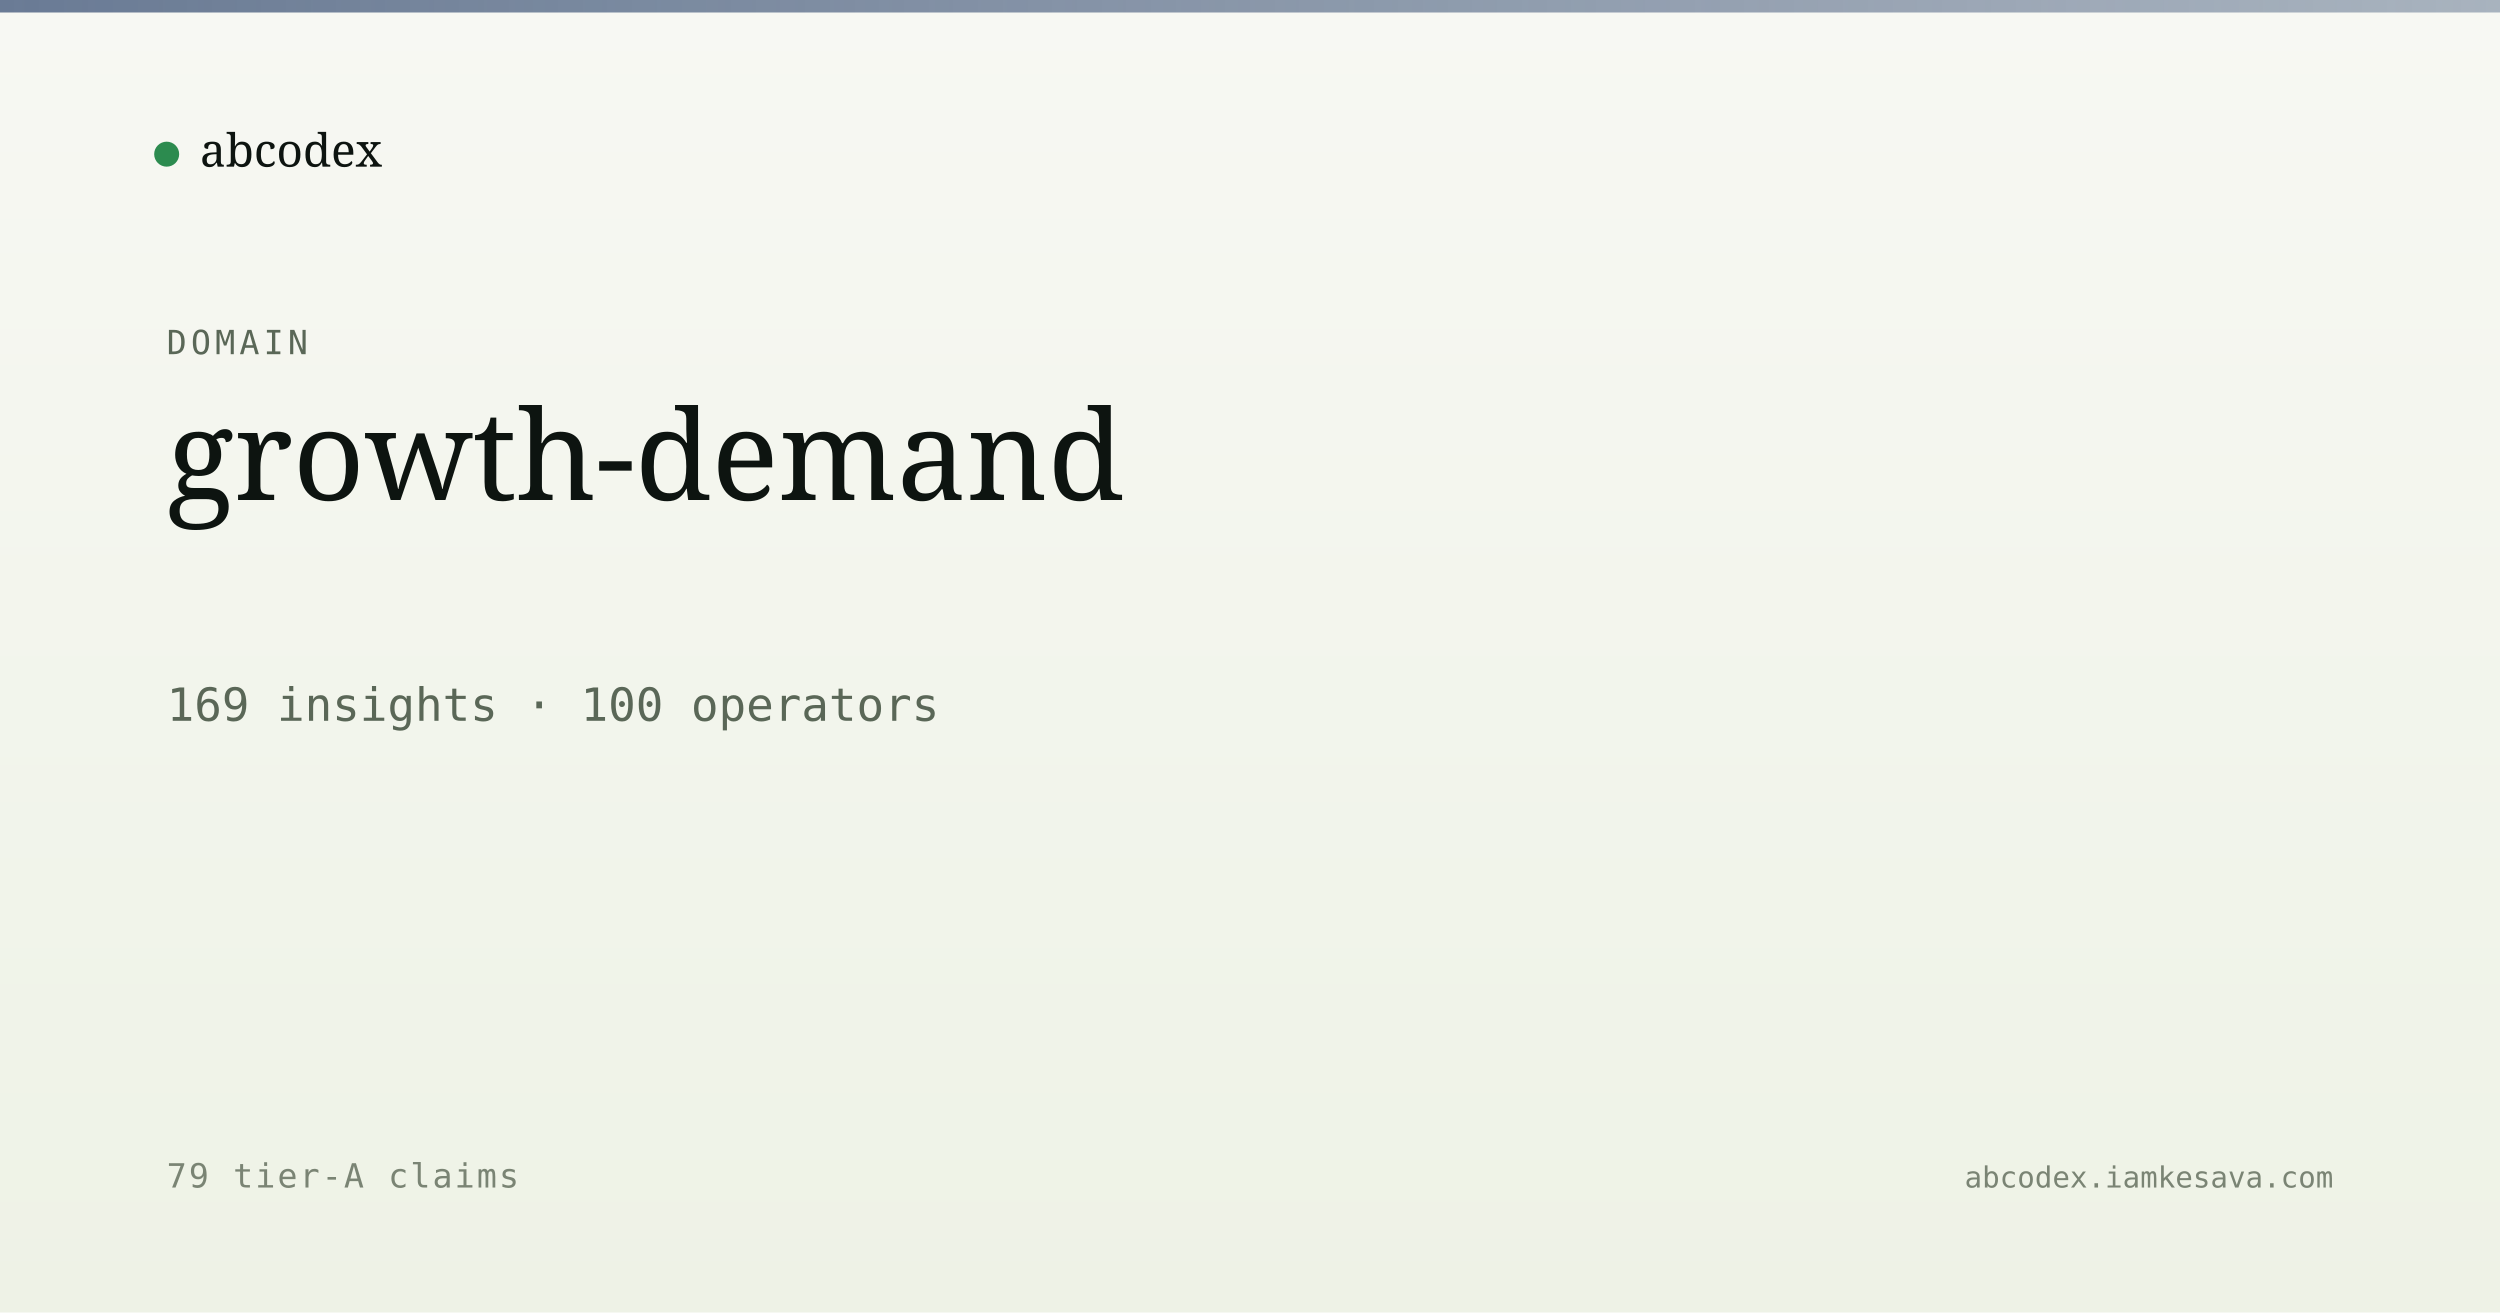
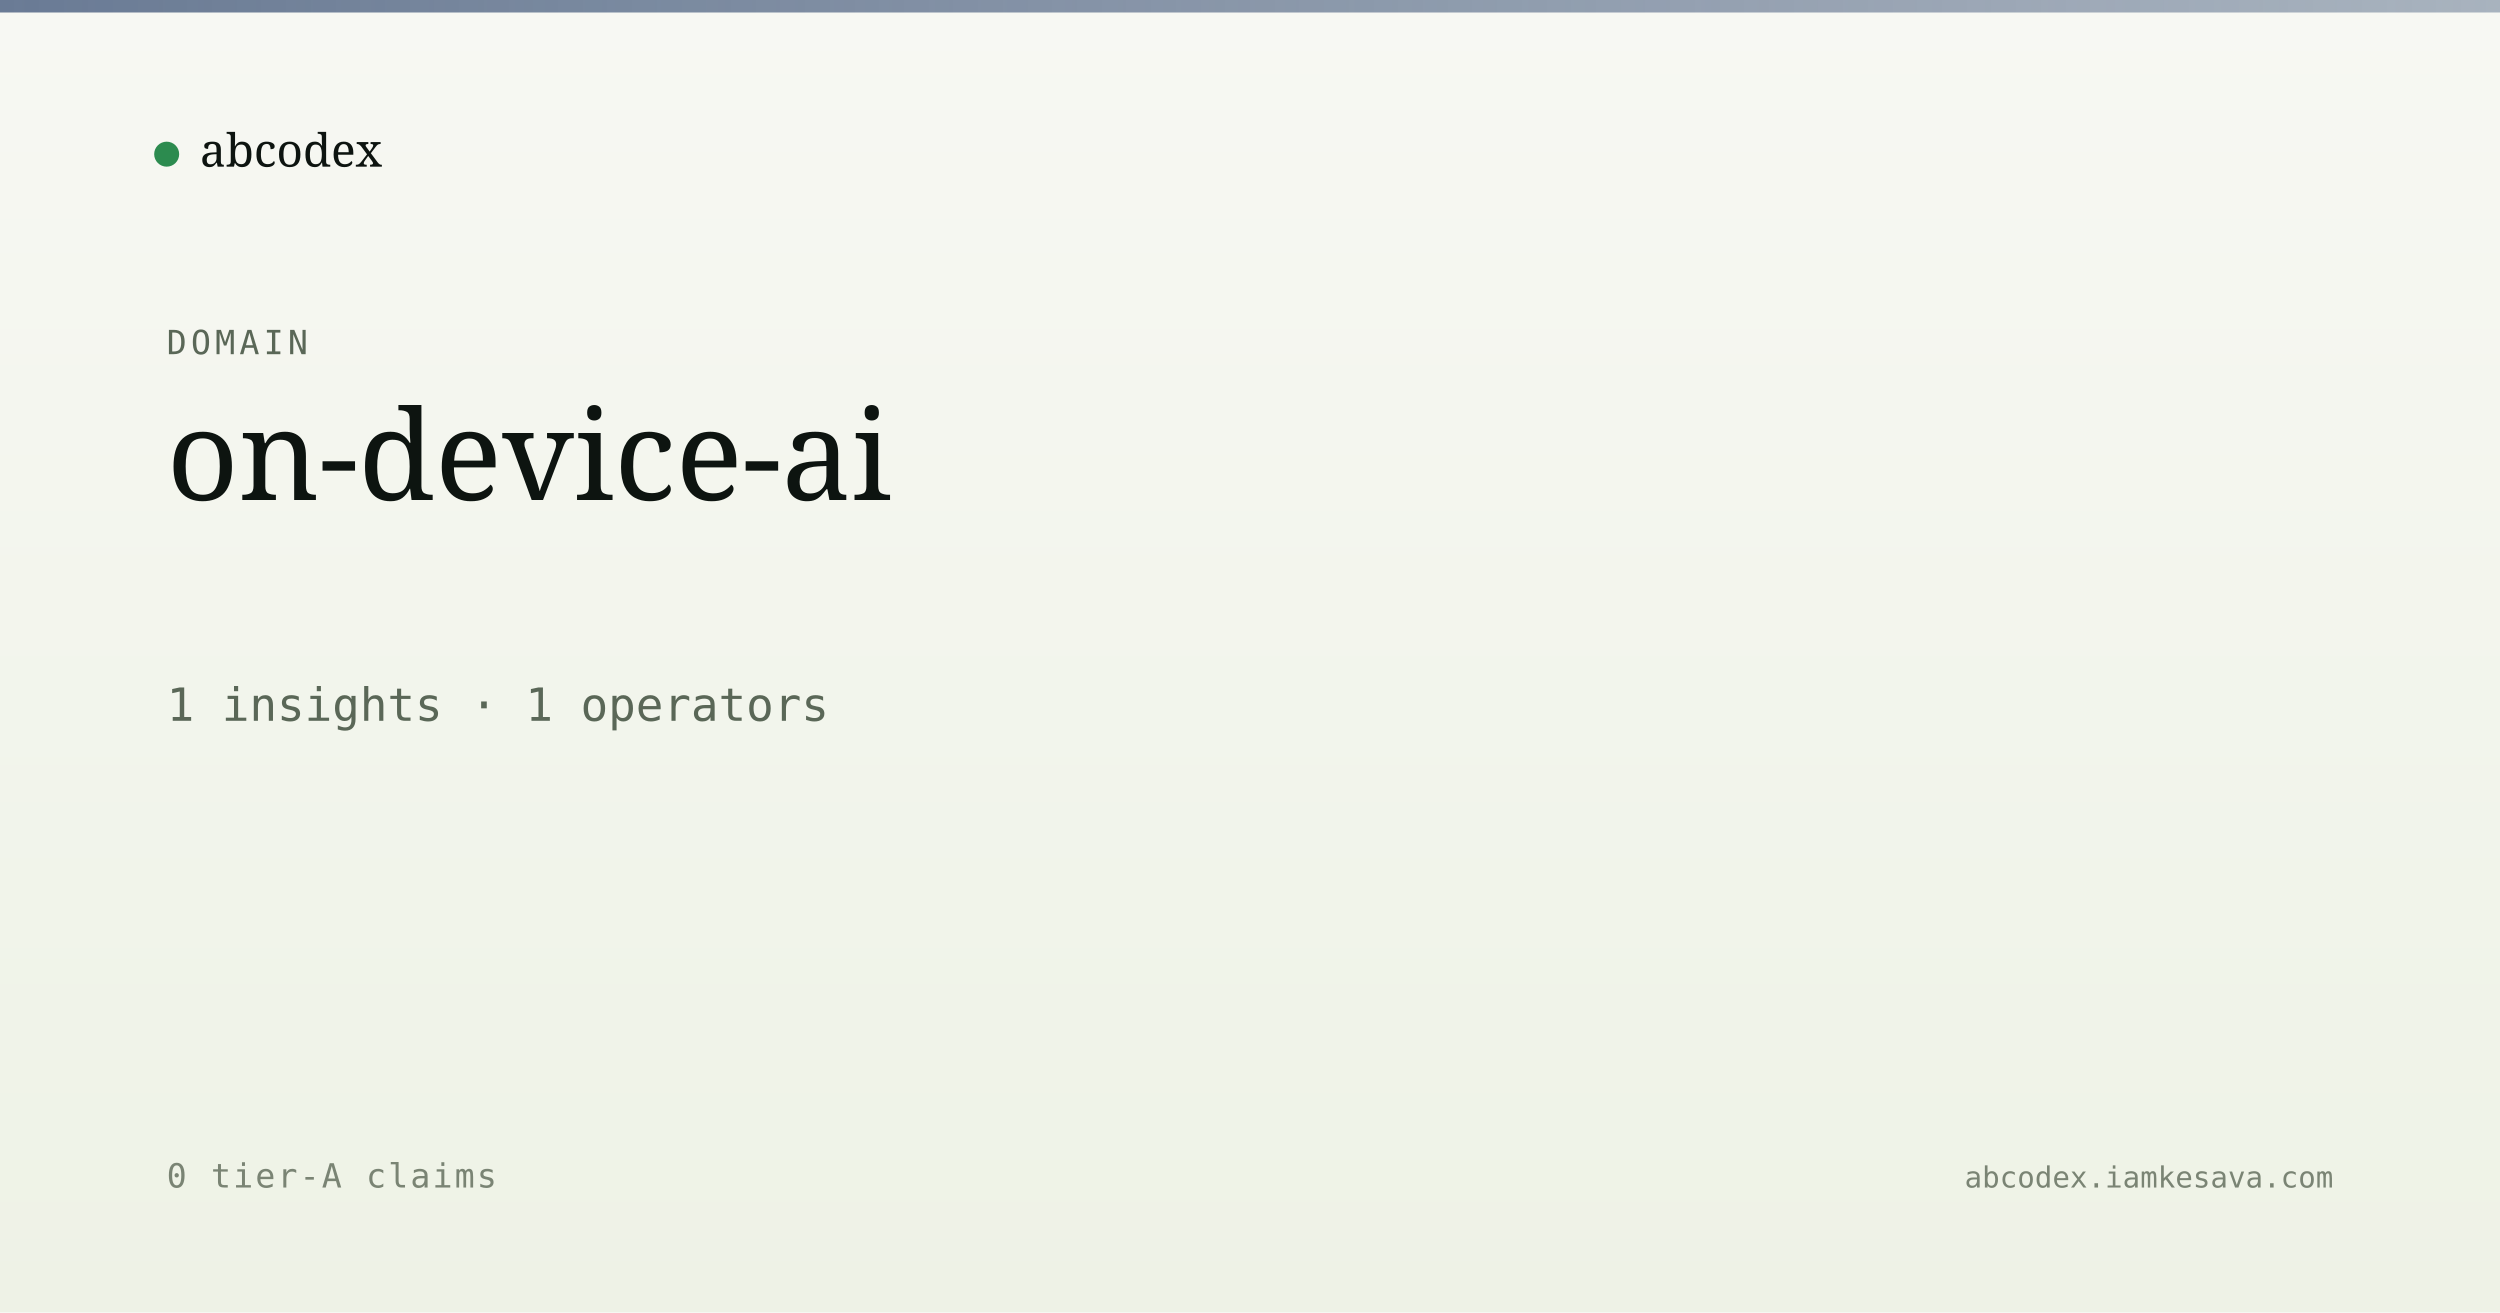
<svg xmlns="http://www.w3.org/2000/svg" viewBox="0 0 1200 630" width="1200" height="630">
  <defs>
    <linearGradient id="bg" x1="0" y1="0" x2="0" y2="1">
      <stop offset="0" stop-color="#f7f8f3" />
      <stop offset="1" stop-color="#eef2e6" />
    </linearGradient>
    <linearGradient id="band" x1="0" y1="0" x2="1" y2="0">
      <stop offset="0" stop-color="#5a6d8a" stop-opacity="0.9" />
      <stop offset="1" stop-color="#5a6d8a" stop-opacity="0.5" />
    </linearGradient>
  </defs>
  <rect width="1200" height="630" fill="url(#bg)" />
  <rect x="0" y="0" width="1200" height="6" fill="url(#band)" />
  <g transform="translate(80, 60)">
    <circle cx="0" cy="14" r="6" fill="#2c8b4f" />
    <text x="16" y="20" font-family="Newsreader, serif" font-size="22" fill="#0d1410">abcodex</text>
  </g>
  <text x="80" y="170" font-family="JetBrains Mono, monospace" font-size="16" fill="#5a6757" letter-spacing="2">DOMAIN</text>
-   <text x="80" y="240" font-family="Newsreader, serif" font-size="60" font-weight="500" fill="#0d1410">growth-demand</text>
-   <text x="80" y="346" font-family="JetBrains Mono, monospace" font-size="22" fill="#5a6757">169 insights · 100 operators</text>
-   <text x="80" y="570" font-family="JetBrains Mono, monospace" font-size="16" fill="#7a8474" letter-spacing="1">79 tier-A claims</text>
+   <text x="80" y="240" font-family="Newsreader, serif" font-size="60" font-weight="500" fill="#0d1410">on-device-ai</text>
+   <text x="80" y="346" font-family="JetBrains Mono, monospace" font-size="22" fill="#5a6757">1 insights · 1 operators</text>
+   <text x="80" y="570" font-family="JetBrains Mono, monospace" font-size="16" fill="#7a8474" letter-spacing="1">0 tier-A claims</text>
  <text x="1120" y="570" text-anchor="end" font-family="JetBrains Mono, monospace" font-size="14" fill="#7a8474">abcodex.iamkesava.com</text>
</svg>
